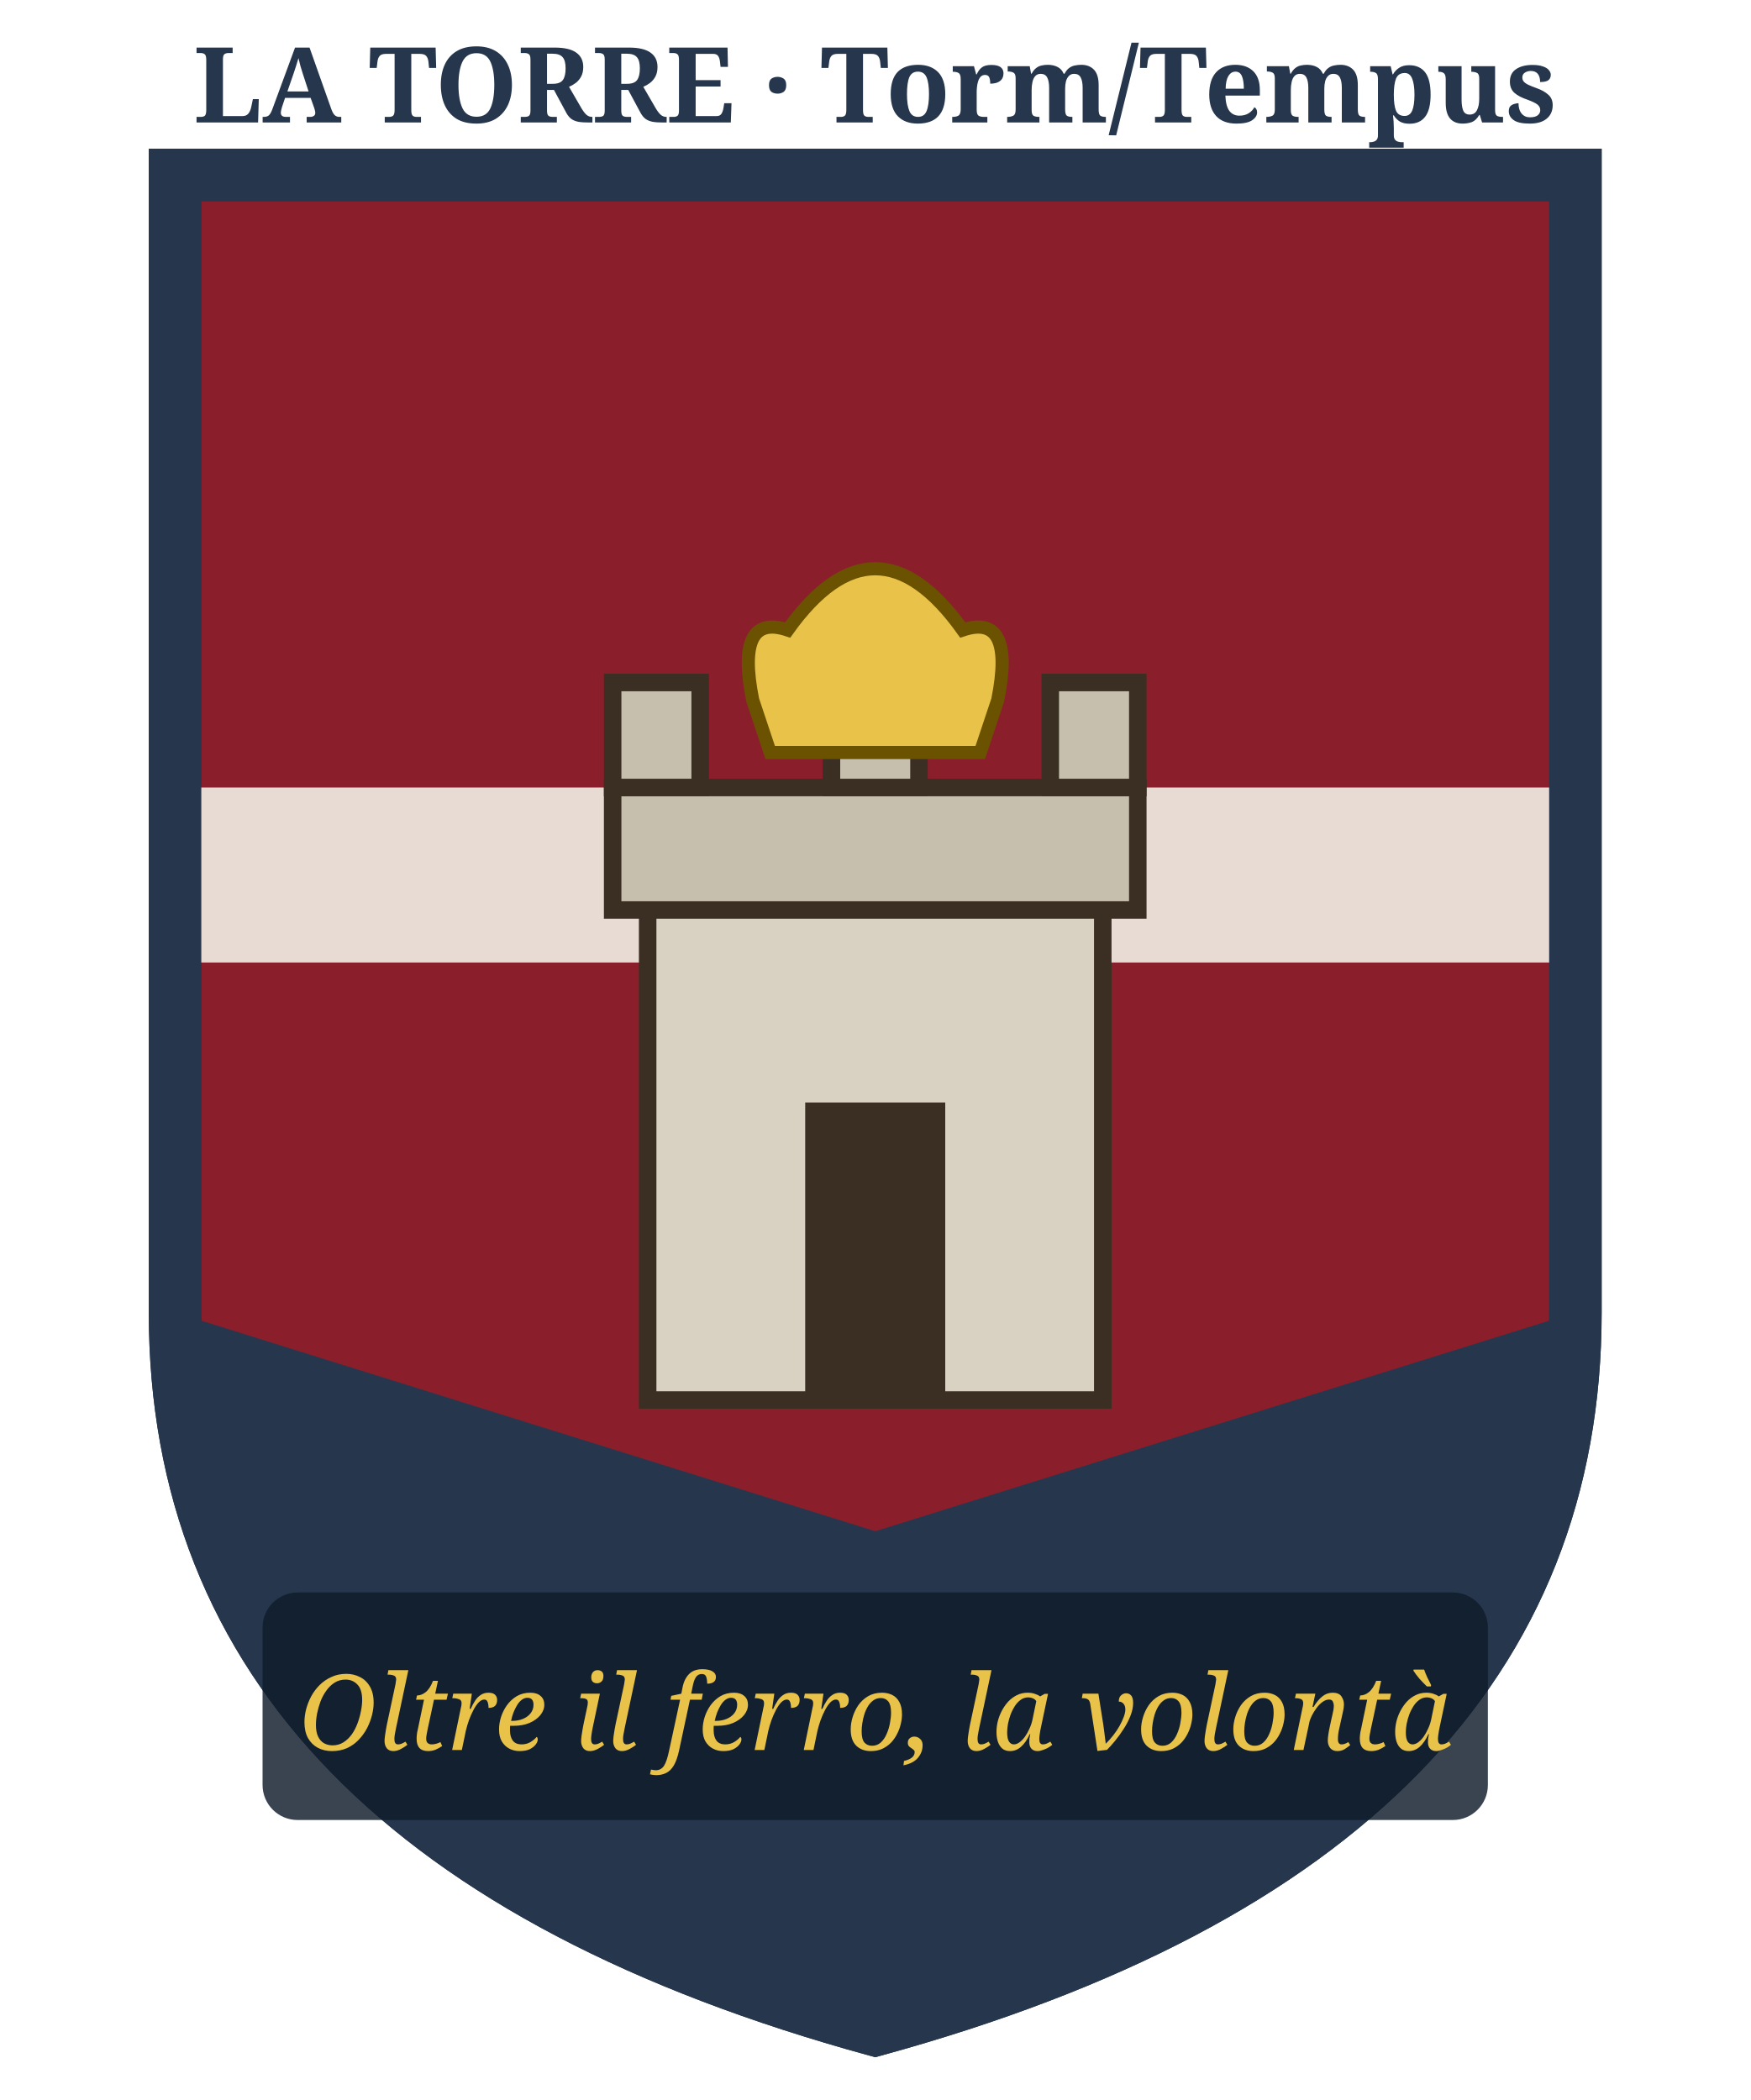
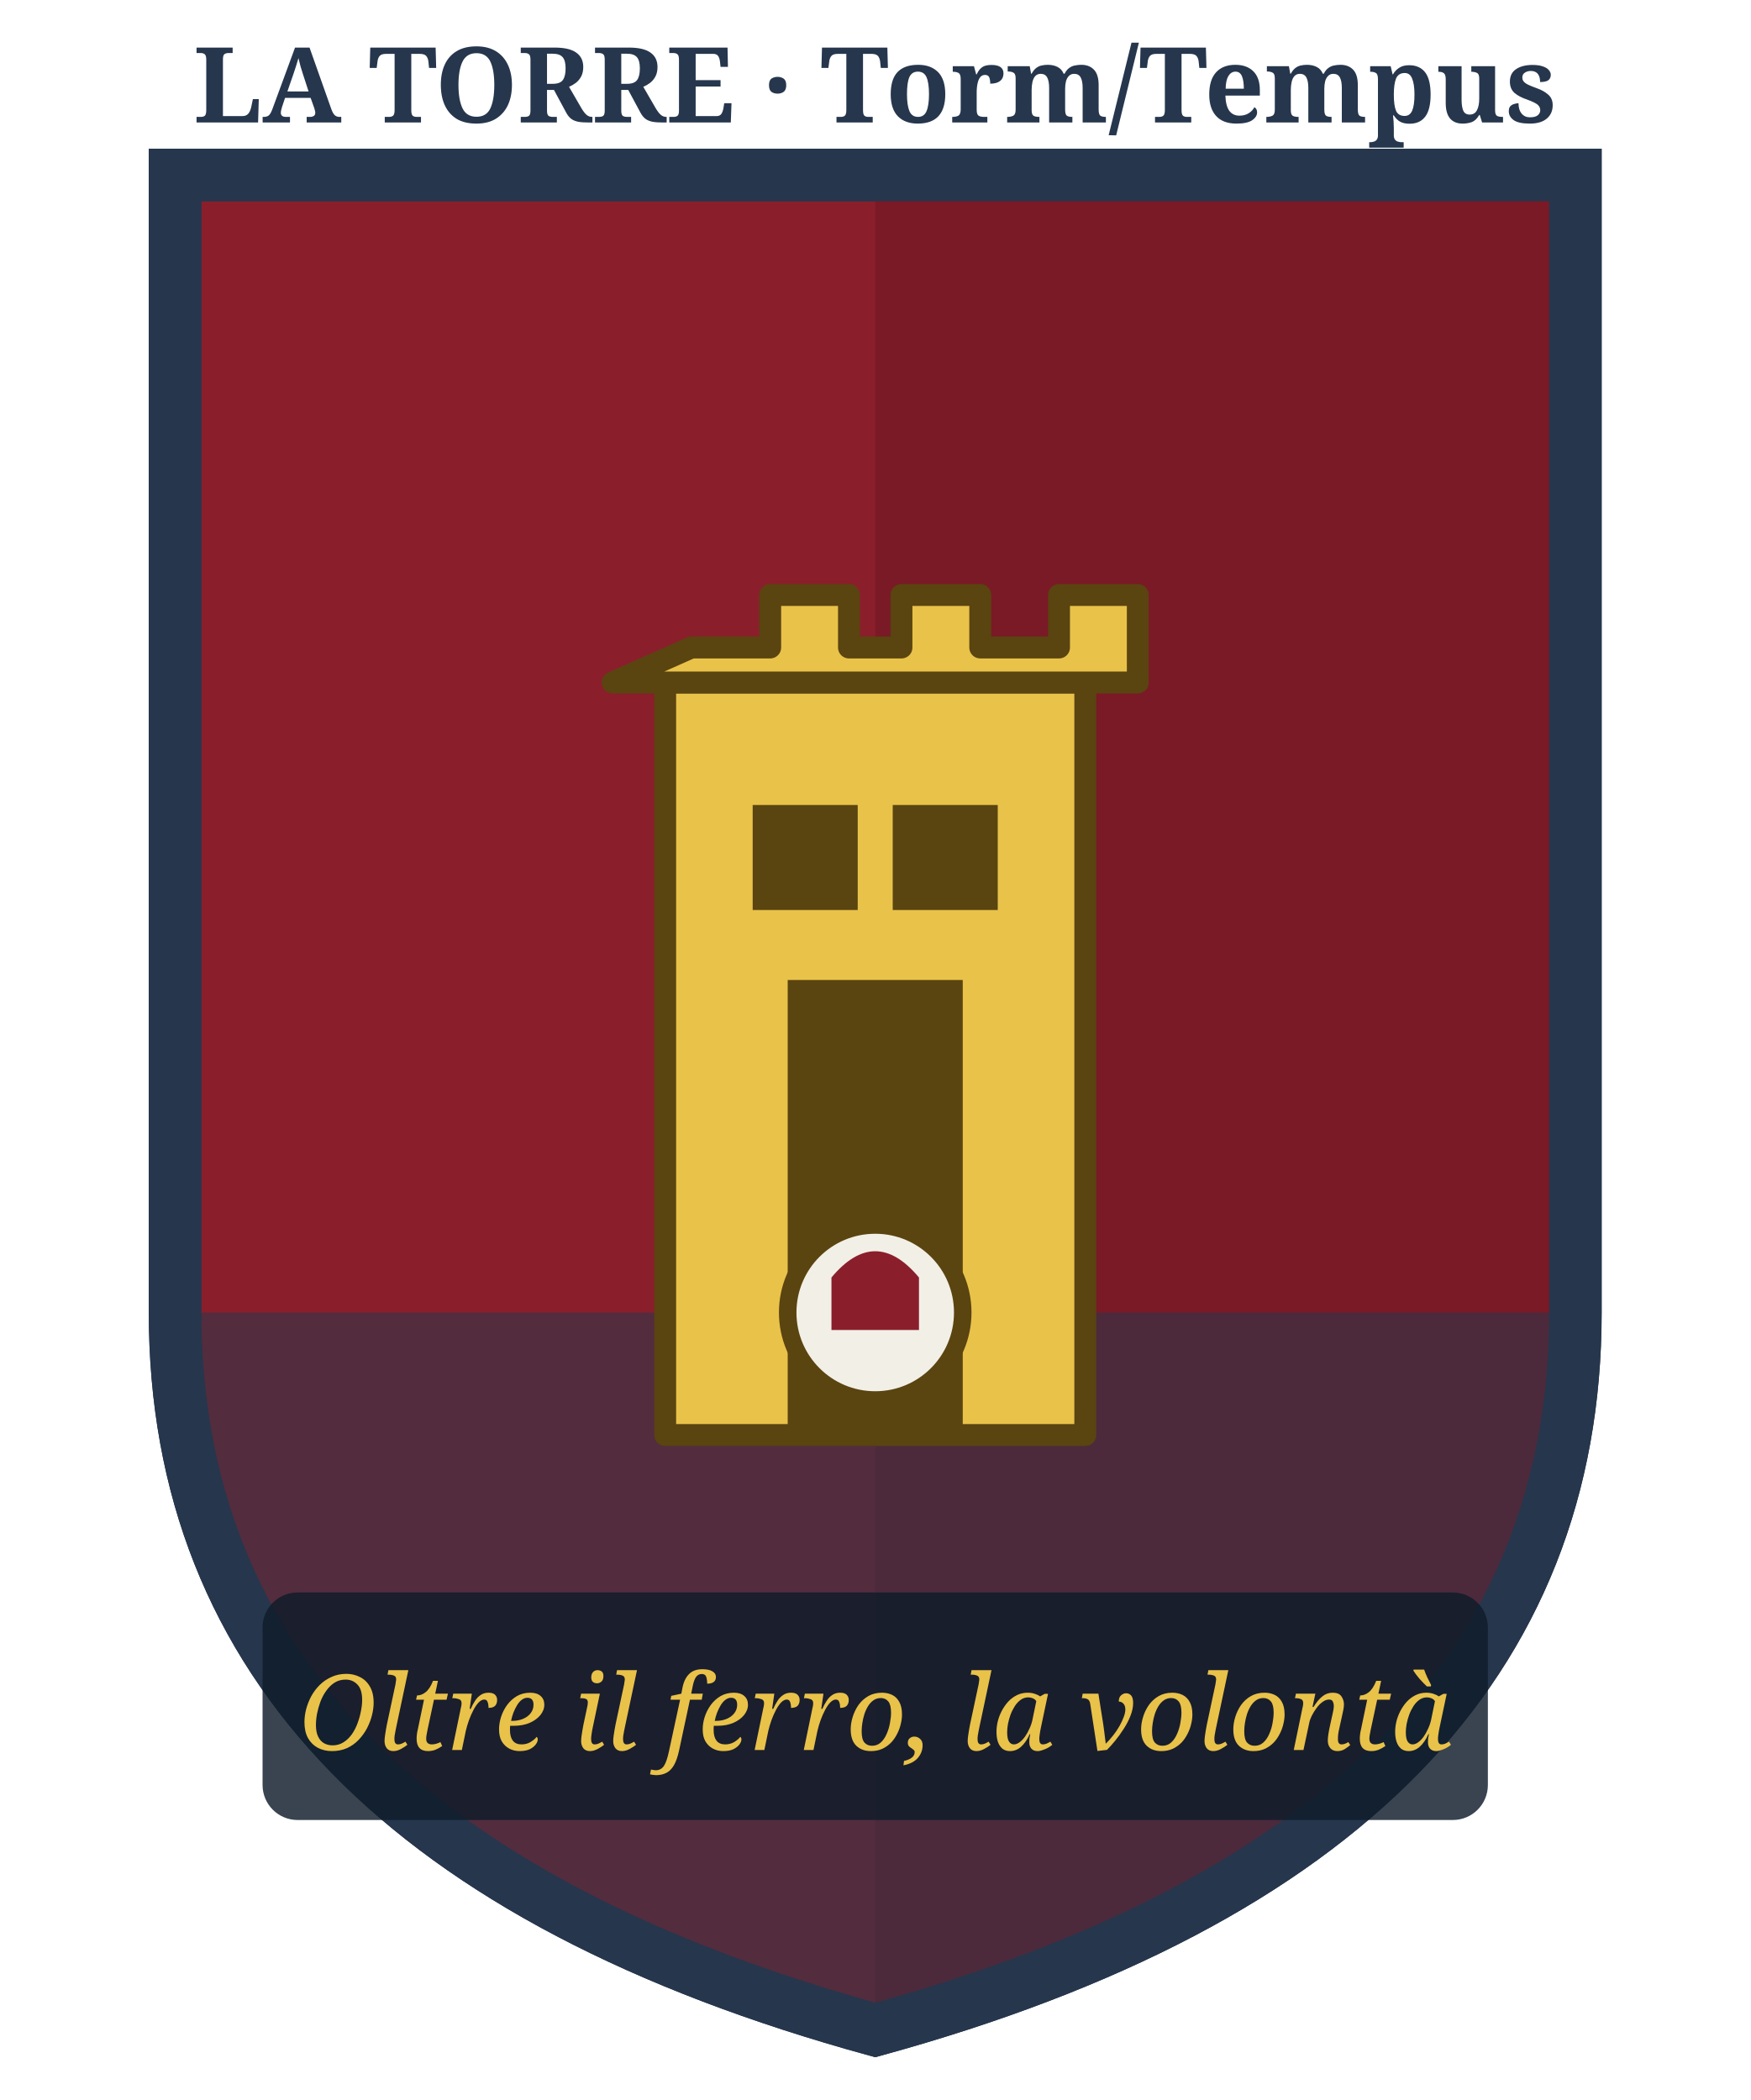
<svg xmlns="http://www.w3.org/2000/svg" viewBox="0 0 200 240" width="200" height="240" role="img" aria-label="Stemma Contrada della Torre">
  <defs>
-     <clipPath id="s2">
+     <clipPath id="t2">
      <path d="M20 20 H180 V150 Q180 210 100 232 Q20 210 20 150 Z" />
    </clipPath>
  </defs>
  <path d="M20 20 H180 V150 Q180 210 100 232 Q20 210 20 150 Z" fill="#8a1f2b" stroke="#26364d" stroke-width="6" />
-   <g clip-path="url(#s2)">
-     <path d="M20 150 L100 175 L180 150 V150 Q180 210 100 232 Q20 210 20 150 Z" fill="#26364d" />
-     <path d="M20 90 H180 V110 H20 Z" fill="#f2efe6" opacity="0.9" />
-     <g transform="translate(100,60)">
-       <rect x="-26" y="40" width="52" height="60" fill="#d9d2c2" stroke="#3a2f22" stroke-width="2" />
-       <rect x="-30" y="30" width="60" height="14" fill="#c7bfae" stroke="#3a2f22" stroke-width="2" />
-       <rect x="-30" y="18" width="10" height="12" fill="#c7bfae" stroke="#3a2f22" stroke-width="2" />
-       <rect x="-5" y="18" width="10" height="12" fill="#c7bfae" stroke="#3a2f22" stroke-width="2" />
-       <rect x="20" y="18" width="10" height="12" fill="#c7bfae" stroke="#3a2f22" stroke-width="2" />
-       <rect x="-8" y="66" width="16" height="34" fill="#3a2f22" />
-       <path d="M-10 12 q10 -14 20 0 q6 -2 4 8 l-2 6 h-24 l-2 -6 q-2 -10 4 -8z" fill="#e9c24a" stroke="#6b5200" stroke-width="1.5" />
+   <g clip-path="url(#t2)">
+     <path d="M100 20 L180 20 V150 Q180 210 100 232 Z" fill="#7a1a26" />
+     <path d="M20 150 Q20 210 100 232 Q180 210 180 150 Z" fill="#26364d" opacity="0.55" />
+     <g fill="#e9c24a" stroke="#5a4410" stroke-width="2.5" stroke-linejoin="round">
+       <rect x="76" y="78" width="48" height="86" />
+       <path d="M70 78 h60 v-10 h-9 v6 h-9 v-6 h-9 v6 h-6 v-6 h-9 v6 h-9 z" />
+       <rect x="90" y="112" width="20" height="52" fill="#5a4410" stroke="none" />
+       <rect x="86" y="92" width="12" height="12" fill="#5a4410" stroke="none" />
+       <rect x="102" y="92" width="12" height="12" fill="#5a4410" stroke="none" />
    </g>
+     <circle cx="100" cy="150" r="10" fill="#f2efe6" stroke="#5a4410" stroke-width="2" />
+     <path d="M95 146 q5 -6 10 0 v6 h-10 z" fill="#8a1f2b" />
  </g>
  <path d="M20 20 H180 V150 Q180 210 100 232 Q20 210 20 150 Z" fill="none" stroke="#26364d" stroke-width="6" />
  <rect x="30" y="182" width="140" height="26" rx="4" fill="#0d1b2a" opacity="0.82" />
  <text x="100" y="200" font-family="Georgia,serif" font-size="12" fill="#e9c24a" text-anchor="middle" font-style="italic">Oltre il ferro, la volontà</text>
  <text x="100" y="14" font-family="Georgia,serif" font-size="12" fill="#26364d" text-anchor="middle" font-weight="bold">LA TORRE · Torm/Tempus</text>
</svg>
